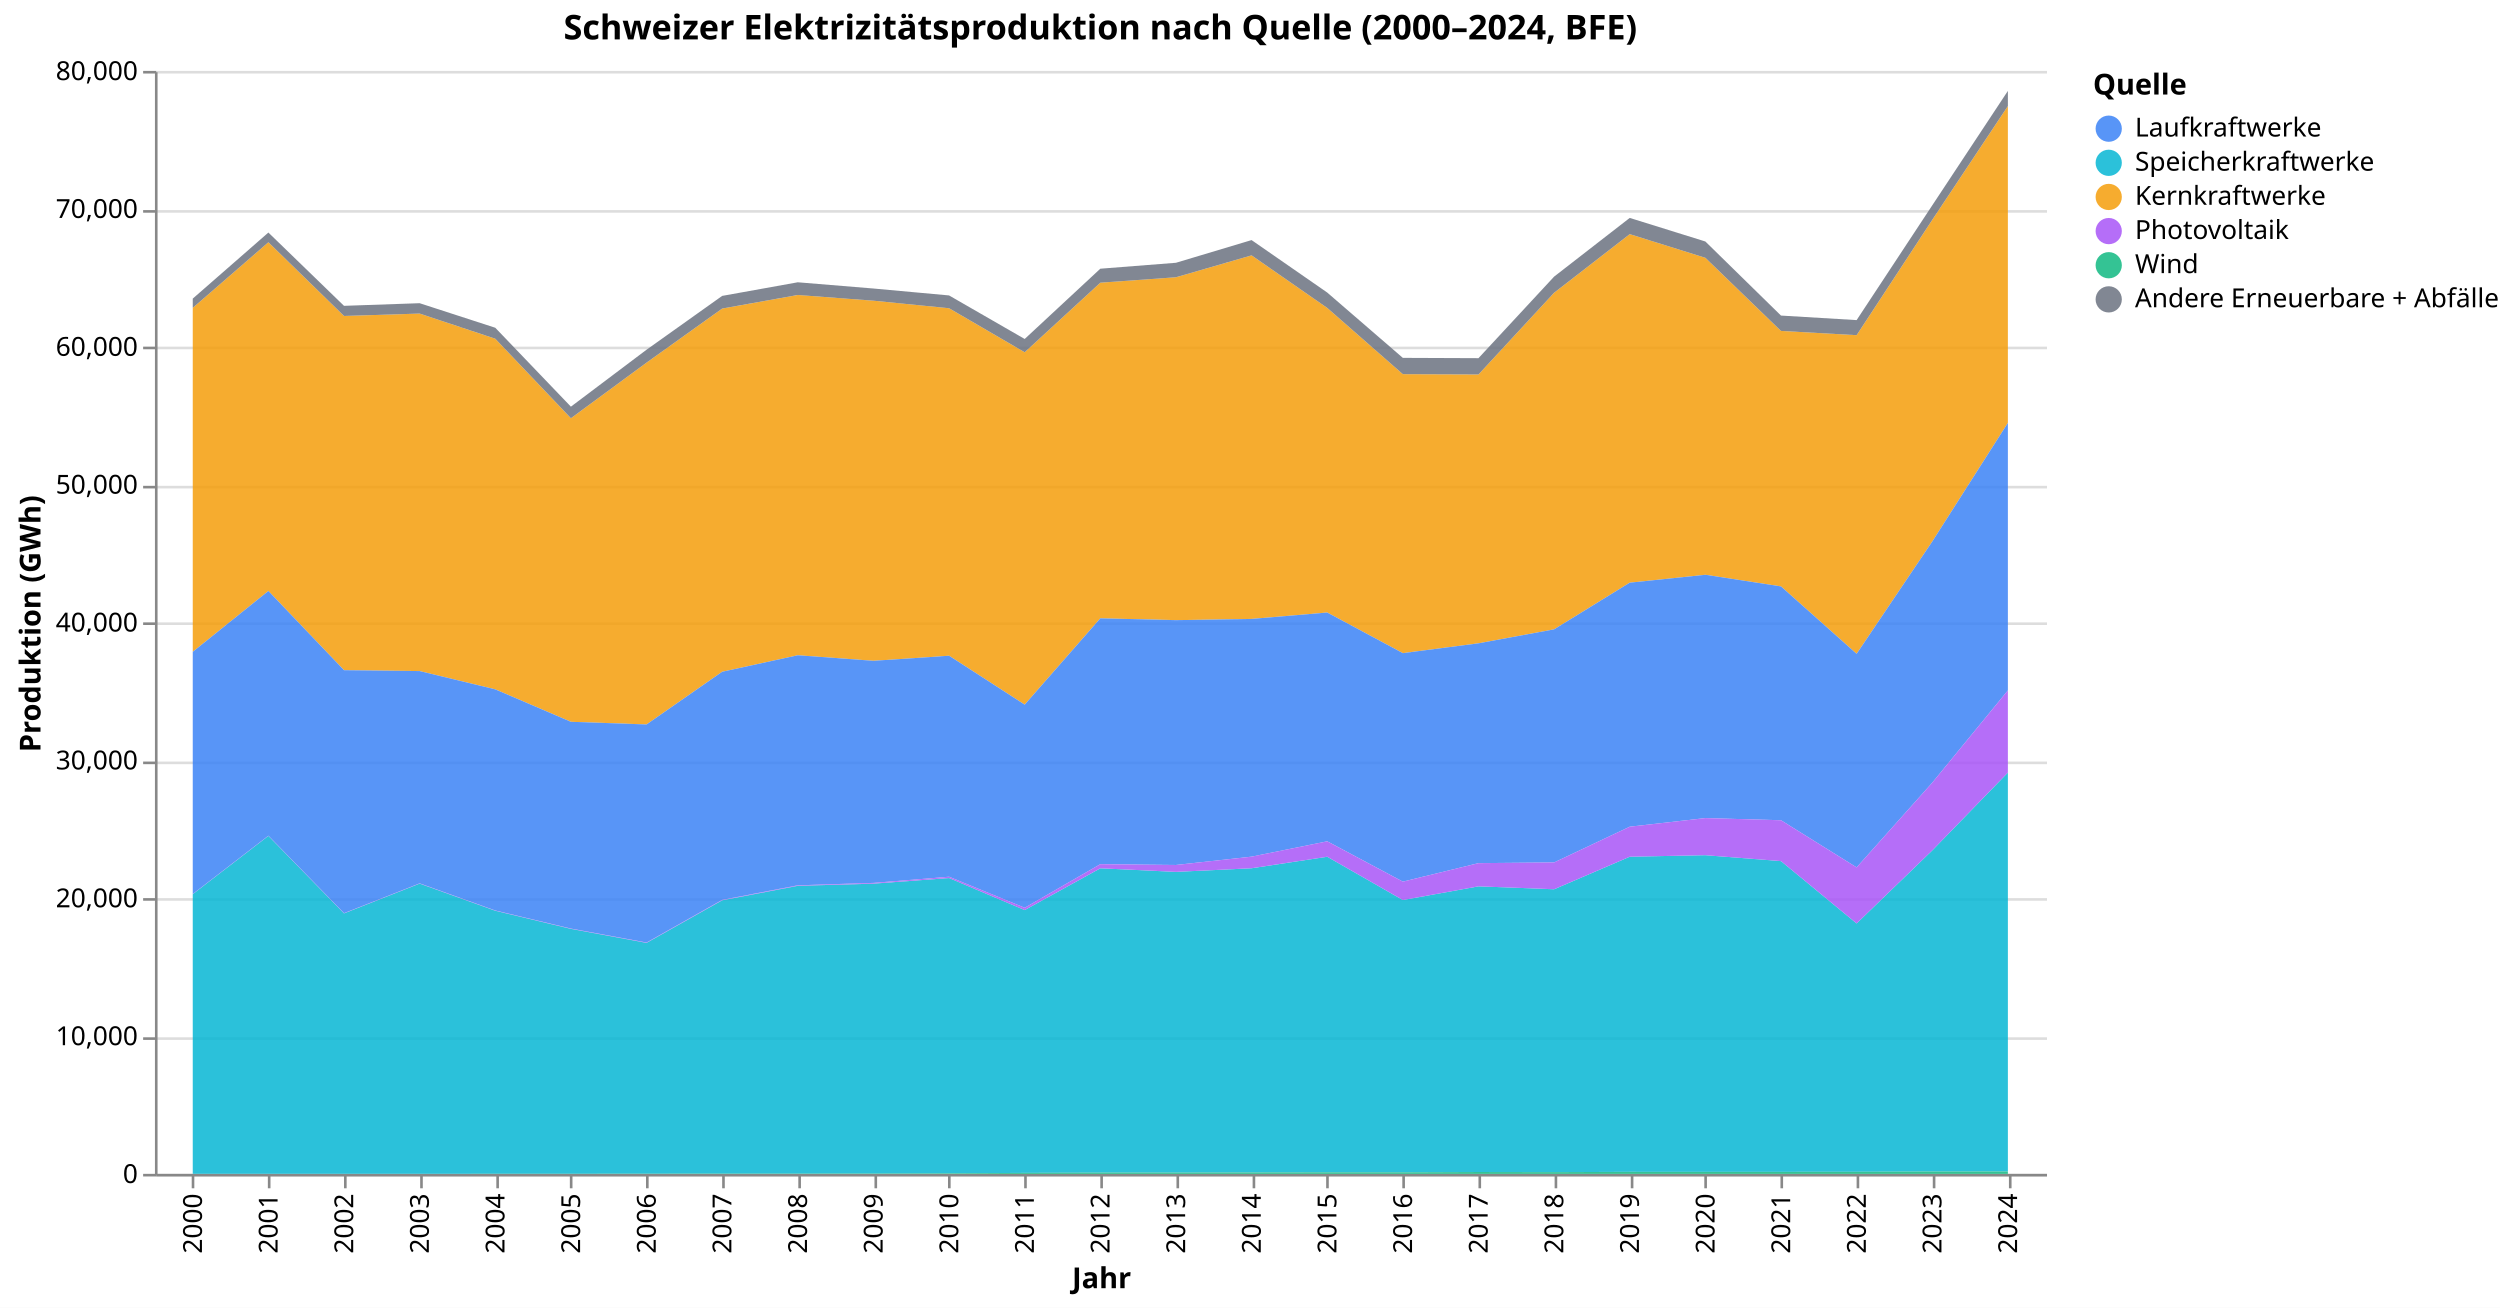
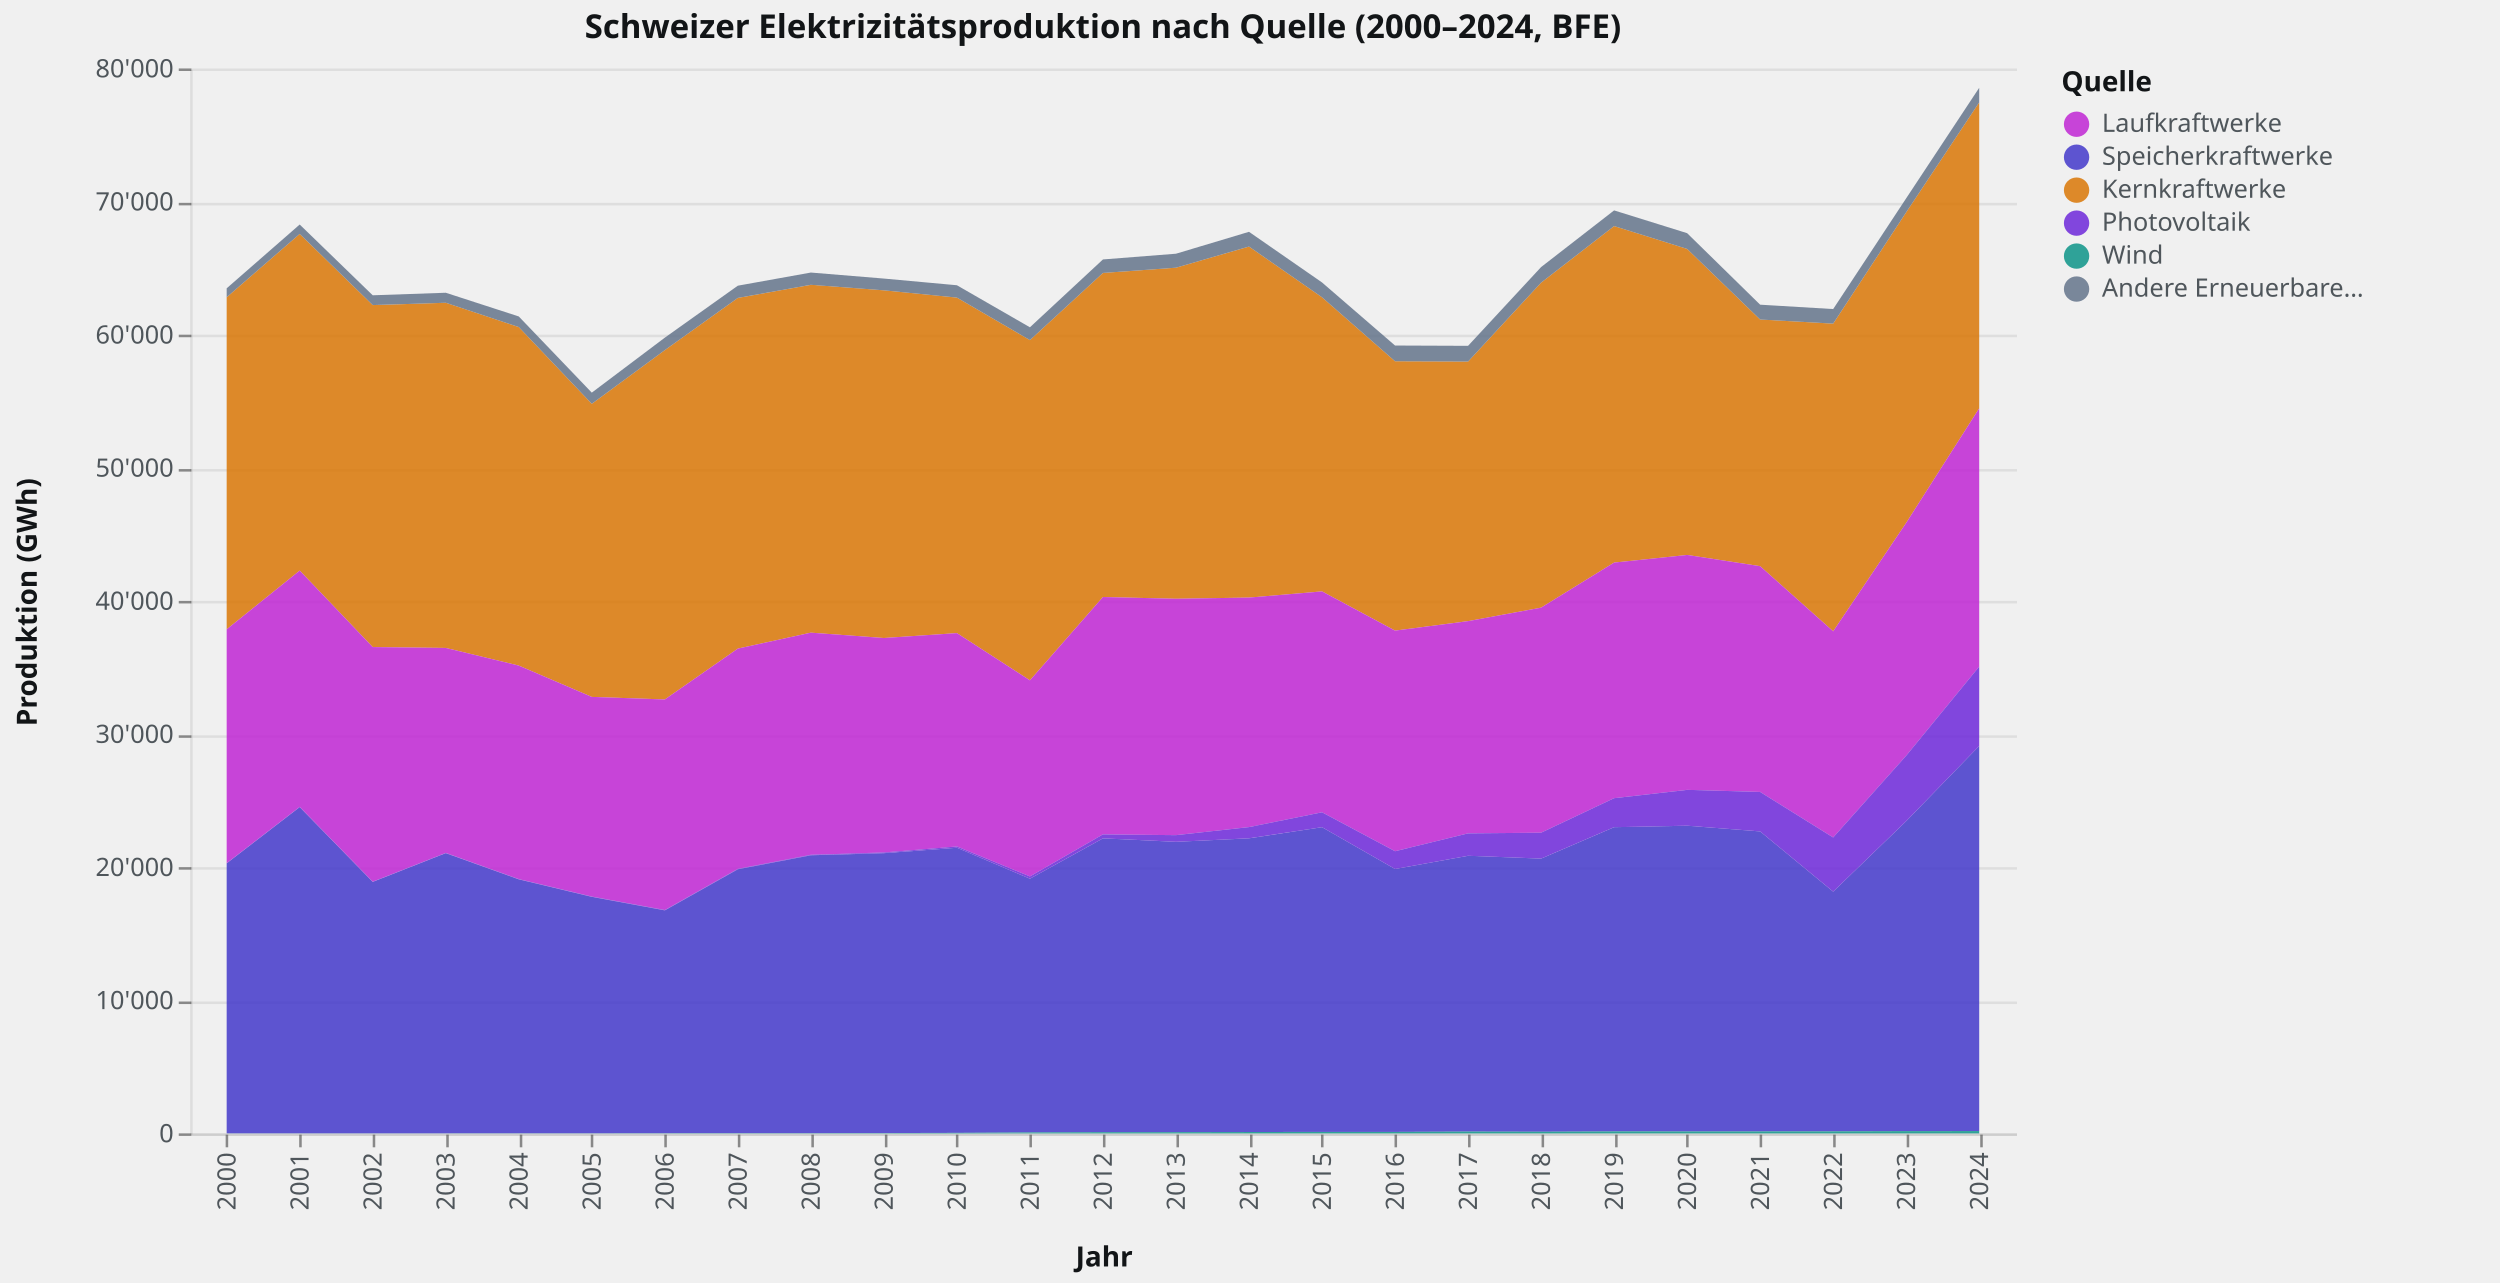
- <svg xmlns="http://www.w3.org/2000/svg" version="1.1" class="marks" width="952" height="498" viewBox="0 0 952 498">
-   <rect width="952" height="498" fill="white" />
-   <g fill="none" stroke-miterlimit="10" transform="translate(59,27)">
+ <svg xmlns="http://www.w3.org/2000/svg" version="1.1" class="marks" width="986" height="506" viewBox="0 0 986 506">
+   <g fill="none" stroke-miterlimit="10" transform="translate(75,27)">
    <g class="mark-group role-frame root" role="graphics-object" aria-roledescription="group mark container">
      <g transform="translate(0,0)">
        <path class="background" aria-hidden="true" d="M0.5,0.5h720v420h-720Z" />
        <g>
          <g class="mark-group role-axis" aria-hidden="true">
            <g transform="translate(0.5,0.5)">
              <path class="background" aria-hidden="true" d="M0,0h0v0h0Z" pointer-events="none" />
              <g>
                <g class="mark-rule role-axis-grid" pointer-events="none">
-                   <line transform="translate(0,420)" x2="720" y2="0" stroke="#ddd" stroke-width="1" opacity="1" />
-                   <line transform="translate(0,368)" x2="720" y2="0" stroke="#ddd" stroke-width="1" opacity="1" />
-                   <line transform="translate(0,315)" x2="720" y2="0" stroke="#ddd" stroke-width="1" opacity="1" />
-                   <line transform="translate(0,263)" x2="720" y2="0" stroke="#ddd" stroke-width="1" opacity="1" />
-                   <line transform="translate(0,210)" x2="720" y2="0" stroke="#ddd" stroke-width="1" opacity="1" />
-                   <line transform="translate(0,158)" x2="720" y2="0" stroke="#ddd" stroke-width="1" opacity="1" />
-                   <line transform="translate(0,105)" x2="720" y2="0" stroke="#ddd" stroke-width="1" opacity="1" />
-                   <line transform="translate(0,53)" x2="720" y2="0" stroke="#ddd" stroke-width="1" opacity="1" />
-                   <line transform="translate(0,0)" x2="720" y2="0" stroke="#ddd" stroke-width="1" opacity="1" />
+                   <line transform="translate(0,420)" x2="720" y2="0" stroke="rgba(18,21,23,0.08)" stroke-width="1" opacity="1" />
+                   <line transform="translate(0,368)" x2="720" y2="0" stroke="rgba(18,21,23,0.08)" stroke-width="1" opacity="1" />
+                   <line transform="translate(0,315)" x2="720" y2="0" stroke="rgba(18,21,23,0.08)" stroke-width="1" opacity="1" />
+                   <line transform="translate(0,263)" x2="720" y2="0" stroke="rgba(18,21,23,0.08)" stroke-width="1" opacity="1" />
+                   <line transform="translate(0,210)" x2="720" y2="0" stroke="rgba(18,21,23,0.08)" stroke-width="1" opacity="1" />
+                   <line transform="translate(0,158)" x2="720" y2="0" stroke="rgba(18,21,23,0.08)" stroke-width="1" opacity="1" />
+                   <line transform="translate(0,105)" x2="720" y2="0" stroke="rgba(18,21,23,0.08)" stroke-width="1" opacity="1" />
+                   <line transform="translate(0,53)" x2="720" y2="0" stroke="rgba(18,21,23,0.08)" stroke-width="1" opacity="1" />
+                   <line transform="translate(0,0)" x2="720" y2="0" stroke="rgba(18,21,23,0.08)" stroke-width="1" opacity="1" />
                </g>
              </g>
              <path class="foreground" aria-hidden="true" d="" pointer-events="none" display="none" />
            </g>
          </g>
          <g class="mark-group role-axis" role="graphics-symbol" aria-roledescription="axis" aria-label="X-axis titled 'Jahr' for a discrete scale with 25 values: 2000, 2001, 2002, 2003, 2004, ending with 2024">
            <g transform="translate(0.5,420.5)">
              <path class="background" aria-hidden="true" d="M0,0h0v0h0Z" pointer-events="none" />
              <g>
                <g class="mark-rule role-axis-tick" pointer-events="none">
                  <line transform="translate(14,0)" x2="0" y2="5" stroke="#888" stroke-width="1" opacity="1" />
                  <line transform="translate(43,0)" x2="0" y2="5" stroke="#888" stroke-width="1" opacity="1" />
                  <line transform="translate(72,0)" x2="0" y2="5" stroke="#888" stroke-width="1" opacity="1" />
                  <line transform="translate(101,0)" x2="0" y2="5" stroke="#888" stroke-width="1" opacity="1" />
                  <line transform="translate(130,0)" x2="0" y2="5" stroke="#888" stroke-width="1" opacity="1" />
                  <line transform="translate(158,0)" x2="0" y2="5" stroke="#888" stroke-width="1" opacity="1" />
                  <line transform="translate(187,0)" x2="0" y2="5" stroke="#888" stroke-width="1" opacity="1" />
                  <line transform="translate(216,0)" x2="0" y2="5" stroke="#888" stroke-width="1" opacity="1" />
                  <line transform="translate(245,0)" x2="0" y2="5" stroke="#888" stroke-width="1" opacity="1" />
                  <line transform="translate(274,0)" x2="0" y2="5" stroke="#888" stroke-width="1" opacity="1" />
                  <line transform="translate(302,0)" x2="0" y2="5" stroke="#888" stroke-width="1" opacity="1" />
                  <line transform="translate(331,0)" x2="0" y2="5" stroke="#888" stroke-width="1" opacity="1" />
                  <line transform="translate(360,0)" x2="0" y2="5" stroke="#888" stroke-width="1" opacity="1" />
                  <line transform="translate(389,0)" x2="0" y2="5" stroke="#888" stroke-width="1" opacity="1" />
                  <line transform="translate(418,0)" x2="0" y2="5" stroke="#888" stroke-width="1" opacity="1" />
                  <line transform="translate(446,0)" x2="0" y2="5" stroke="#888" stroke-width="1" opacity="1" />
                  <line transform="translate(475,0)" x2="0" y2="5" stroke="#888" stroke-width="1" opacity="1" />
                  <line transform="translate(504,0)" x2="0" y2="5" stroke="#888" stroke-width="1" opacity="1" />
                  <line transform="translate(533,0)" x2="0" y2="5" stroke="#888" stroke-width="1" opacity="1" />
                  <line transform="translate(562,0)" x2="0" y2="5" stroke="#888" stroke-width="1" opacity="1" />
                  <line transform="translate(590,0)" x2="0" y2="5" stroke="#888" stroke-width="1" opacity="1" />
                  <line transform="translate(619,0)" x2="0" y2="5" stroke="#888" stroke-width="1" opacity="1" />
                  <line transform="translate(648,0)" x2="0" y2="5" stroke="#888" stroke-width="1" opacity="1" />
                  <line transform="translate(677,0)" x2="0" y2="5" stroke="#888" stroke-width="1" opacity="1" />
                  <line transform="translate(706,0)" x2="0" y2="5" stroke="#888" stroke-width="1" opacity="1" />
                </g>
                <g class="mark-text role-axis-label" pointer-events="none">
-                   <text text-anchor="end" transform="translate(14.4,7) rotate(270) translate(0,3)" font-family="Switzer, system-ui, sans-serif" font-size="10px" fill="#000" opacity="1">2000</text>
-                   <text text-anchor="end" transform="translate(43.2,7) rotate(270) translate(0,3)" font-family="Switzer, system-ui, sans-serif" font-size="10px" fill="#000" opacity="1">2001</text>
-                   <text text-anchor="end" transform="translate(72,7) rotate(270) translate(0,3)" font-family="Switzer, system-ui, sans-serif" font-size="10px" fill="#000" opacity="1">2002</text>
-                   <text text-anchor="end" transform="translate(100.8,7) rotate(270) translate(0,3)" font-family="Switzer, system-ui, sans-serif" font-size="10px" fill="#000" opacity="1">2003</text>
-                   <text text-anchor="end" transform="translate(129.6,7) rotate(270) translate(0,3)" font-family="Switzer, system-ui, sans-serif" font-size="10px" fill="#000" opacity="1">2004</text>
-                   <text text-anchor="end" transform="translate(158.4,7) rotate(270) translate(0,3)" font-family="Switzer, system-ui, sans-serif" font-size="10px" fill="#000" opacity="1">2005</text>
-                   <text text-anchor="end" transform="translate(187.2,7) rotate(270) translate(0,3)" font-family="Switzer, system-ui, sans-serif" font-size="10px" fill="#000" opacity="1">2006</text>
-                   <text text-anchor="end" transform="translate(216,7) rotate(270) translate(0,3)" font-family="Switzer, system-ui, sans-serif" font-size="10px" fill="#000" opacity="1">2007</text>
-                   <text text-anchor="end" transform="translate(244.8,7) rotate(270) translate(0,3)" font-family="Switzer, system-ui, sans-serif" font-size="10px" fill="#000" opacity="1">2008</text>
-                   <text text-anchor="end" transform="translate(273.6,7) rotate(270) translate(0,3)" font-family="Switzer, system-ui, sans-serif" font-size="10px" fill="#000" opacity="1">2009</text>
-                   <text text-anchor="end" transform="translate(302.4,7) rotate(270) translate(0,3)" font-family="Switzer, system-ui, sans-serif" font-size="10px" fill="#000" opacity="1">2010</text>
-                   <text text-anchor="end" transform="translate(331.2,7) rotate(270) translate(0,3)" font-family="Switzer, system-ui, sans-serif" font-size="10px" fill="#000" opacity="1">2011</text>
-                   <text text-anchor="end" transform="translate(360,7) rotate(270) translate(0,3)" font-family="Switzer, system-ui, sans-serif" font-size="10px" fill="#000" opacity="1">2012</text>
-                   <text text-anchor="end" transform="translate(388.8,7) rotate(270) translate(0,3)" font-family="Switzer, system-ui, sans-serif" font-size="10px" fill="#000" opacity="1">2013</text>
-                   <text text-anchor="end" transform="translate(417.6,7) rotate(270) translate(0,3)" font-family="Switzer, system-ui, sans-serif" font-size="10px" fill="#000" opacity="1">2014</text>
-                   <text text-anchor="end" transform="translate(446.4,7) rotate(270) translate(0,3)" font-family="Switzer, system-ui, sans-serif" font-size="10px" fill="#000" opacity="1">2015</text>
-                   <text text-anchor="end" transform="translate(475.2,7) rotate(270) translate(0,3)" font-family="Switzer, system-ui, sans-serif" font-size="10px" fill="#000" opacity="1">2016</text>
-                   <text text-anchor="end" transform="translate(504,7) rotate(270) translate(0,3)" font-family="Switzer, system-ui, sans-serif" font-size="10px" fill="#000" opacity="1">2017</text>
-                   <text text-anchor="end" transform="translate(532.8,7) rotate(270) translate(0,3)" font-family="Switzer, system-ui, sans-serif" font-size="10px" fill="#000" opacity="1">2018</text>
-                   <text text-anchor="end" transform="translate(561.6,7) rotate(270) translate(0,3)" font-family="Switzer, system-ui, sans-serif" font-size="10px" fill="#000" opacity="1">2019</text>
-                   <text text-anchor="end" transform="translate(590.4,7) rotate(270) translate(0,3)" font-family="Switzer, system-ui, sans-serif" font-size="10px" fill="#000" opacity="1">2020</text>
-                   <text text-anchor="end" transform="translate(619.2,7) rotate(270) translate(0,3)" font-family="Switzer, system-ui, sans-serif" font-size="10px" fill="#000" opacity="1">2021</text>
-                   <text text-anchor="end" transform="translate(648,7) rotate(270) translate(0,3)" font-family="Switzer, system-ui, sans-serif" font-size="10px" fill="#000" opacity="1">2022</text>
-                   <text text-anchor="end" transform="translate(676.8,7) rotate(270) translate(0,3)" font-family="Switzer, system-ui, sans-serif" font-size="10px" fill="#000" opacity="1">2023</text>
-                   <text text-anchor="end" transform="translate(705.6,7) rotate(270) translate(0,3)" font-family="Switzer, system-ui, sans-serif" font-size="10px" fill="#000" opacity="1">2024</text>
+                   <text text-anchor="end" transform="translate(14.4,7) rotate(270) translate(0,3)" font-family="Switzer, system-ui, sans-serif" font-size="10px" fill="#4f565b" opacity="1">2000</text>
+                   <text text-anchor="end" transform="translate(43.2,7) rotate(270) translate(0,3)" font-family="Switzer, system-ui, sans-serif" font-size="10px" fill="#4f565b" opacity="1">2001</text>
+                   <text text-anchor="end" transform="translate(72,7) rotate(270) translate(0,3)" font-family="Switzer, system-ui, sans-serif" font-size="10px" fill="#4f565b" opacity="1">2002</text>
+                   <text text-anchor="end" transform="translate(100.8,7) rotate(270) translate(0,3)" font-family="Switzer, system-ui, sans-serif" font-size="10px" fill="#4f565b" opacity="1">2003</text>
+                   <text text-anchor="end" transform="translate(129.6,7) rotate(270) translate(0,3)" font-family="Switzer, system-ui, sans-serif" font-size="10px" fill="#4f565b" opacity="1">2004</text>
+                   <text text-anchor="end" transform="translate(158.4,7) rotate(270) translate(0,3)" font-family="Switzer, system-ui, sans-serif" font-size="10px" fill="#4f565b" opacity="1">2005</text>
+                   <text text-anchor="end" transform="translate(187.2,7) rotate(270) translate(0,3)" font-family="Switzer, system-ui, sans-serif" font-size="10px" fill="#4f565b" opacity="1">2006</text>
+                   <text text-anchor="end" transform="translate(216,7) rotate(270) translate(0,3)" font-family="Switzer, system-ui, sans-serif" font-size="10px" fill="#4f565b" opacity="1">2007</text>
+                   <text text-anchor="end" transform="translate(244.8,7) rotate(270) translate(0,3)" font-family="Switzer, system-ui, sans-serif" font-size="10px" fill="#4f565b" opacity="1">2008</text>
+                   <text text-anchor="end" transform="translate(273.6,7) rotate(270) translate(0,3)" font-family="Switzer, system-ui, sans-serif" font-size="10px" fill="#4f565b" opacity="1">2009</text>
+                   <text text-anchor="end" transform="translate(302.4,7) rotate(270) translate(0,3)" font-family="Switzer, system-ui, sans-serif" font-size="10px" fill="#4f565b" opacity="1">2010</text>
+                   <text text-anchor="end" transform="translate(331.2,7) rotate(270) translate(0,3)" font-family="Switzer, system-ui, sans-serif" font-size="10px" fill="#4f565b" opacity="1">2011</text>
+                   <text text-anchor="end" transform="translate(360,7) rotate(270) translate(0,3)" font-family="Switzer, system-ui, sans-serif" font-size="10px" fill="#4f565b" opacity="1">2012</text>
+                   <text text-anchor="end" transform="translate(388.8,7) rotate(270) translate(0,3)" font-family="Switzer, system-ui, sans-serif" font-size="10px" fill="#4f565b" opacity="1">2013</text>
+                   <text text-anchor="end" transform="translate(417.6,7) rotate(270) translate(0,3)" font-family="Switzer, system-ui, sans-serif" font-size="10px" fill="#4f565b" opacity="1">2014</text>
+                   <text text-anchor="end" transform="translate(446.4,7) rotate(270) translate(0,3)" font-family="Switzer, system-ui, sans-serif" font-size="10px" fill="#4f565b" opacity="1">2015</text>
+                   <text text-anchor="end" transform="translate(475.2,7) rotate(270) translate(0,3)" font-family="Switzer, system-ui, sans-serif" font-size="10px" fill="#4f565b" opacity="1">2016</text>
+                   <text text-anchor="end" transform="translate(504,7) rotate(270) translate(0,3)" font-family="Switzer, system-ui, sans-serif" font-size="10px" fill="#4f565b" opacity="1">2017</text>
+                   <text text-anchor="end" transform="translate(532.8,7) rotate(270) translate(0,3)" font-family="Switzer, system-ui, sans-serif" font-size="10px" fill="#4f565b" opacity="1">2018</text>
+                   <text text-anchor="end" transform="translate(561.6,7) rotate(270) translate(0,3)" font-family="Switzer, system-ui, sans-serif" font-size="10px" fill="#4f565b" opacity="1">2019</text>
+                   <text text-anchor="end" transform="translate(590.4,7) rotate(270) translate(0,3)" font-family="Switzer, system-ui, sans-serif" font-size="10px" fill="#4f565b" opacity="1">2020</text>
+                   <text text-anchor="end" transform="translate(619.2,7) rotate(270) translate(0,3)" font-family="Switzer, system-ui, sans-serif" font-size="10px" fill="#4f565b" opacity="1">2021</text>
+                   <text text-anchor="end" transform="translate(648,7) rotate(270) translate(0,3)" font-family="Switzer, system-ui, sans-serif" font-size="10px" fill="#4f565b" opacity="1">2022</text>
+                   <text text-anchor="end" transform="translate(676.8,7) rotate(270) translate(0,3)" font-family="Switzer, system-ui, sans-serif" font-size="10px" fill="#4f565b" opacity="1">2023</text>
+                   <text text-anchor="end" transform="translate(705.6,7) rotate(270) translate(0,3)" font-family="Switzer, system-ui, sans-serif" font-size="10px" fill="#4f565b" opacity="1">2024</text>
                </g>
                <g class="mark-rule role-axis-domain" pointer-events="none">
-                   <line transform="translate(0,0)" x2="720" y2="0" stroke="#888" stroke-width="1" opacity="1" />
+                   <line transform="translate(0,0)" x2="720" y2="0" stroke="rgba(0,0,0,0.08)" stroke-width="1" opacity="1" />
                </g>
                <g class="mark-text role-axis-title" pointer-events="none">
-                   <text text-anchor="middle" transform="translate(360,43.04)" font-family="Switzer, system-ui, sans-serif" font-size="11px" font-weight="bold" fill="#000" opacity="1">Jahr</text>
-                 </g>
-               </g>
-               <path class="foreground" aria-hidden="true" d="" pointer-events="none" display="none" />
-             </g>
-           </g>
-           <g class="mark-group role-axis" role="graphics-symbol" aria-roledescription="axis" aria-label="Y-axis titled 'Produktion (GWh)' for a linear scale with values from 0 to 80,000">
+                   <text text-anchor="middle" transform="translate(360,52)" font-family="Switzer, system-ui, sans-serif" font-size="11px" font-weight="bold" fill="#121517" opacity="1">Jahr</text>
+                 </g>
+               </g>
+               <path class="foreground" aria-hidden="true" d="" pointer-events="none" display="none" />
+             </g>
+           </g>
+           <g class="mark-group role-axis" role="graphics-symbol" aria-roledescription="axis" aria-label="Y-axis titled 'Produktion (GWh)' for a linear scale with values from 0 to 80'000">
            <g transform="translate(0.5,0.5)">
              <path class="background" aria-hidden="true" d="M0,0h0v0h0Z" pointer-events="none" />
              <g>
                <g class="mark-rule role-axis-tick" pointer-events="none">
                  <line transform="translate(0,420)" x2="-5" y2="0" stroke="#888" stroke-width="1" opacity="1" />
                  <line transform="translate(0,368)" x2="-5" y2="0" stroke="#888" stroke-width="1" opacity="1" />
                  <line transform="translate(0,315)" x2="-5" y2="0" stroke="#888" stroke-width="1" opacity="1" />
                  <line transform="translate(0,263)" x2="-5" y2="0" stroke="#888" stroke-width="1" opacity="1" />
                  <line transform="translate(0,210)" x2="-5" y2="0" stroke="#888" stroke-width="1" opacity="1" />
                  <line transform="translate(0,158)" x2="-5" y2="0" stroke="#888" stroke-width="1" opacity="1" />
                  <line transform="translate(0,105)" x2="-5" y2="0" stroke="#888" stroke-width="1" opacity="1" />
                  <line transform="translate(0,53)" x2="-5" y2="0" stroke="#888" stroke-width="1" opacity="1" />
                  <line transform="translate(0,0)" x2="-5" y2="0" stroke="#888" stroke-width="1" opacity="1" />
                </g>
                <g class="mark-text role-axis-label" pointer-events="none">
-                   <text text-anchor="end" transform="translate(-7,423)" font-family="Switzer, system-ui, sans-serif" font-size="10px" fill="#000" opacity="1">0</text>
-                   <text text-anchor="end" transform="translate(-7,370.5)" font-family="Switzer, system-ui, sans-serif" font-size="10px" fill="#000" opacity="1">10,000</text>
-                   <text text-anchor="end" transform="translate(-7,318)" font-family="Switzer, system-ui, sans-serif" font-size="10px" fill="#000" opacity="1">20,000</text>
-                   <text text-anchor="end" transform="translate(-7,265.5)" font-family="Switzer, system-ui, sans-serif" font-size="10px" fill="#000" opacity="1">30,000</text>
-                   <text text-anchor="end" transform="translate(-7,213)" font-family="Switzer, system-ui, sans-serif" font-size="10px" fill="#000" opacity="1">40,000</text>
-                   <text text-anchor="end" transform="translate(-7,160.5)" font-family="Switzer, system-ui, sans-serif" font-size="10px" fill="#000" opacity="1">50,000</text>
-                   <text text-anchor="end" transform="translate(-7,108)" font-family="Switzer, system-ui, sans-serif" font-size="10px" fill="#000" opacity="1">60,000</text>
-                   <text text-anchor="end" transform="translate(-7,55.5)" font-family="Switzer, system-ui, sans-serif" font-size="10px" fill="#000" opacity="1">70,000</text>
-                   <text text-anchor="end" transform="translate(-7,3)" font-family="Switzer, system-ui, sans-serif" font-size="10px" fill="#000" opacity="1">80,000</text>
+                   <text text-anchor="end" transform="translate(-7,423)" font-family="Switzer, system-ui, sans-serif" font-size="10px" fill="#4f565b" opacity="1">0</text>
+                   <text text-anchor="end" transform="translate(-7,370.5)" font-family="Switzer, system-ui, sans-serif" font-size="10px" fill="#4f565b" opacity="1">10'000</text>
+                   <text text-anchor="end" transform="translate(-7,318)" font-family="Switzer, system-ui, sans-serif" font-size="10px" fill="#4f565b" opacity="1">20'000</text>
+                   <text text-anchor="end" transform="translate(-7,265.5)" font-family="Switzer, system-ui, sans-serif" font-size="10px" fill="#4f565b" opacity="1">30'000</text>
+                   <text text-anchor="end" transform="translate(-7,213)" font-family="Switzer, system-ui, sans-serif" font-size="10px" fill="#4f565b" opacity="1">40'000</text>
+                   <text text-anchor="end" transform="translate(-7,160.5)" font-family="Switzer, system-ui, sans-serif" font-size="10px" fill="#4f565b" opacity="1">50'000</text>
+                   <text text-anchor="end" transform="translate(-7,108)" font-family="Switzer, system-ui, sans-serif" font-size="10px" fill="#4f565b" opacity="1">60'000</text>
+                   <text text-anchor="end" transform="translate(-7,55.5)" font-family="Switzer, system-ui, sans-serif" font-size="10px" fill="#4f565b" opacity="1">70'000</text>
+                   <text text-anchor="end" transform="translate(-7,3)" font-family="Switzer, system-ui, sans-serif" font-size="10px" fill="#4f565b" opacity="1">80'000</text>
                </g>
                <g class="mark-rule role-axis-domain" pointer-events="none">
-                   <line transform="translate(0,420)" x2="0" y2="-420" stroke="#888" stroke-width="1" opacity="1" />
+                   <line transform="translate(0,420)" x2="0" y2="-420" stroke="rgba(0,0,0,0.08)" stroke-width="1" opacity="1" />
                </g>
                <g class="mark-text role-axis-title" pointer-events="none">
-                   <text text-anchor="middle" transform="translate(-42.08,210) rotate(-90) translate(0,-2)" font-family="Switzer, system-ui, sans-serif" font-size="11px" font-weight="bold" fill="#000" opacity="1">Produktion (GWh)</text>
+                   <text text-anchor="middle" transform="translate(-59,210) rotate(-90) translate(0,-2)" font-family="Switzer, system-ui, sans-serif" font-size="11px" font-weight="bold" fill="#121517" opacity="1">Produktion (GWh)</text>
                </g>
              </g>
              <path class="foreground" aria-hidden="true" d="" pointer-events="none" display="none" />
            </g>
          </g>
          <g class="mark-group role-scope pathgroup" role="graphics-object" aria-roledescription="group mark container">
            <g transform="translate(0,0)">
              <path class="background" aria-hidden="true" d="M0,0h720v420h-720Z" />
              <g>
                <g class="mark-area role-mark marks" role="graphics-object" aria-roledescription="area mark container">
-                   <path aria-label="Jahr: 2000; Produktion (GWh): 20285; Quelle: Speicherkraftwerke" role="graphics-symbol" aria-roledescription="area mark" d="M14.4,313.488L43.2,291.302L72,320.812L100.8,309.477L129.6,319.809L158.4,326.713L187.2,332.047L216,315.83L244.8,310.317L273.6,309.493L302.4,307.351L331.2,319.557L360,303.65L388.8,305.009L417.6,303.629L446.4,299.245L475.2,315.73L504,310.522L532.8,311.63L561.6,299.239L590.4,298.657L619.2,300.914L648,324.655L676.8,296.845L705.6,267.199L705.6,419.102L676.8,419.113L648,419.213L619.2,419.239L590.4,419.239L561.6,419.234L532.8,419.36L504,419.302L475.2,419.428L446.4,419.423L417.6,419.47L388.8,419.528L360,419.538L331.2,419.633L302.4,419.806L273.6,419.879L244.8,419.9L216,419.916L187.2,419.921L158.4,419.958L129.6,419.969L100.8,419.974L72,419.974L43.2,419.979L14.4,419.984Z" fill="#06b6d4" opacity="0.85" />
-                 </g>
-               </g>
-               <path class="foreground" aria-hidden="true" d="" display="none" />
-             </g>
-             <g transform="translate(0,0)">
-               <path class="background" aria-hidden="true" d="M0,0h720v420h-720Z" />
-               <g>
-                 <g class="mark-area role-mark marks" role="graphics-object" aria-roledescription="area mark container">
-                   <path aria-label="Jahr: 2000; Produktion (GWh): 24949; Quelle: Kernkraftwerke" role="graphics-symbol" aria-roledescription="area mark" d="M14.4,90.227L43.2,65.252L72,93.319L100.8,92.405L129.6,101.992L158.4,132.258L187.2,111.09L216,90.499L244.8,85.328L273.6,87.507L302.4,90.374L331.2,107.137L360,80.651L388.8,78.577L417.6,70.24L446.4,90.248L475.2,115.479L504,115.6L532.8,84.478L561.6,62.16L590.4,71.174L619.2,99.02L648,100.637L676.8,56.716L705.6,13.377L705.6,134.038L676.8,179.219L648,221.981L619.2,196.303L590.4,191.872L561.6,194.88L532.8,212.651L504,217.969L475.2,221.713L446.4,206.246L417.6,208.682L388.8,209.15L360,208.462L331.2,241.327L302.4,222.7L273.6,224.632L244.8,222.521L216,228.806L187.2,248.871L158.4,247.863L129.6,235.51L100.8,228.543L72,228.202L43.2,198.041L14.4,221.209Z" fill="#f59e0b" opacity="0.85" />
-                 </g>
-               </g>
-               <path class="foreground" aria-hidden="true" d="" display="none" />
-             </g>
-             <g transform="translate(0,0)">
-               <path class="background" aria-hidden="true" d="M0,0h720v420h-720Z" />
-               <g>
-                 <g class="mark-area role-mark marks" role="graphics-object" aria-roledescription="area mark container">
-                   <path aria-label="Jahr: 2000; Produktion (GWh): 17566; Quelle: Laufkraftwerke" role="graphics-symbol" aria-roledescription="area mark" d="M14.4,221.209L43.2,198.04L72,228.202L100.8,228.543L129.6,235.51L158.4,247.863L187.2,248.871L216,228.806L244.8,222.521L273.6,224.632L302.4,222.7L331.2,241.327L360,208.462L388.8,209.15L417.6,208.682L446.4,206.246L475.2,221.713L504,217.969L532.8,212.651L561.6,194.88L590.4,191.872L619.2,196.303L648,221.981L676.8,179.219L705.6,134.038L705.6,235.903L676.8,271.047L648,303.303L619.2,285.353L590.4,284.524L561.6,287.805L532.8,301.418L504,301.686L475.2,308.726L446.4,293.37L417.6,299.208L388.8,302.384L360,302.08L331.2,318.675L302.4,306.857L273.6,309.209L244.8,310.123L216,315.677L187.2,331.921L158.4,326.603L129.6,319.715L100.8,309.383L72,320.733L43.2,291.233L14.4,313.43Z" fill="#3b82f6" opacity="0.85" />
-                 </g>
-               </g>
-               <path class="foreground" aria-hidden="true" d="" display="none" />
-             </g>
-             <g transform="translate(0,0)">
-               <path class="background" aria-hidden="true" d="M0,0h720v420h-720Z" />
-               <g>
-                 <g class="mark-area role-mark marks" role="graphics-object" aria-roledescription="area mark container">
-                   <path aria-label="Jahr: 2000; Produktion (GWh): 11; Quelle: Photovoltaik" role="graphics-symbol" aria-roledescription="area mark" d="M14.4,313.43L43.2,291.233L72,320.733L100.8,309.383L129.6,319.715L158.4,326.603L187.2,331.921L216,315.677L244.8,310.123L273.6,309.209L302.4,306.857L331.2,318.675L360,302.08L388.8,302.384L417.6,299.208L446.4,293.37L475.2,308.726L504,301.686L532.8,301.418L561.6,287.805L590.4,284.524L619.2,285.353L648,303.303L676.8,271.047L705.6,235.903L705.6,267.199L676.8,296.845L648,324.655L619.2,300.914L590.4,298.657L561.6,299.239L532.8,311.63L504,310.522L475.2,315.73L446.4,299.245L417.6,303.629L388.8,305.009L360,303.65L331.2,319.557L302.4,307.351L273.6,309.493L244.8,310.317L216,315.83L187.2,332.047L158.4,326.713L129.6,319.809L100.8,309.477L72,320.812L43.2,291.302L14.4,313.488Z" fill="#a855f7" opacity="0.85" />
-                 </g>
-               </g>
-               <path class="foreground" aria-hidden="true" d="" display="none" />
-             </g>
-             <g transform="translate(0,0)">
-               <path class="background" aria-hidden="true" d="M0,0h720v420h-720Z" />
-               <g>
-                 <g class="mark-area role-mark marks" role="graphics-object" aria-roledescription="area mark container">
-                   <path aria-label="Jahr: 2000; Produktion (GWh): 670; Quelle: Andere Erneuerbare + Abfälle" role="graphics-symbol" aria-roledescription="area mark" d="M14.4,86.709L43.2,61.551L72,89.46L100.8,88.457L129.6,97.808L158.4,127.858L187.2,106.171L216,85.675L244.8,80.493L273.6,82.866L302.4,85.501L331.2,102.081L360,75.322L388.8,73.064L417.6,64.423L446.4,84.394L475.2,109.274L504,109.394L532.8,78.341L561.6,55.981L590.4,64.958L619.2,93.167L648,94.894L676.8,51.198L705.6,7.618L705.6,13.377L676.8,56.716L648,100.637L619.2,99.02L590.4,71.174L561.6,62.16L532.8,84.478L504,115.6L475.2,115.479L446.4,90.248L417.6,70.24L388.8,78.577L360,80.651L331.2,107.137L302.4,90.374L273.6,87.507L244.8,85.328L216,90.499L187.2,111.09L158.4,132.258L129.6,101.992L100.8,92.405L72,93.319L43.2,65.252L14.4,90.227Z" fill="#6b7280" opacity="0.85" />
-                 </g>
-               </g>
-               <path class="foreground" aria-hidden="true" d="" display="none" />
-             </g>
-             <g transform="translate(0,0)">
-               <path class="background" aria-hidden="true" d="M0,0h720v420h-720Z" />
-               <g>
-                 <g class="mark-area role-mark marks" role="graphics-object" aria-roledescription="area mark container">
-                   <path aria-label="Jahr: 2000; Produktion (GWh): 3; Quelle: Wind" role="graphics-symbol" aria-roledescription="area mark" d="M14.4,419.984L43.2,419.979L72,419.974L100.8,419.974L129.6,419.969L158.4,419.958L187.2,419.921L216,419.916L244.8,419.9L273.6,419.879L302.4,419.806L331.2,419.633L360,419.538L388.8,419.528L417.6,419.47L446.4,419.423L475.2,419.428L504,419.302L532.8,419.36L561.6,419.234L590.4,419.239L619.2,419.239L648,419.213L676.8,419.113L705.6,419.102L705.6,420L676.8,420L648,420L619.2,420L590.4,420L561.6,420L532.8,420L504,420L475.2,420L446.4,420L417.6,420L388.8,420L360,420L331.2,420L302.4,420L273.6,420L244.8,420L216,420L187.2,420L158.4,420L129.6,420L100.8,420L72,420L43.2,420L14.4,420Z" fill="#10b981" opacity="0.85" />
+                   <path aria-label="Jahr: 2000; Produktion (GWh): 20285; Quelle: Speicherkraftwerke" role="graphics-symbol" aria-roledescription="area mark" d="M14.4,313.488L43.2,291.302L72,320.812L100.8,309.477L129.6,319.809L158.4,326.713L187.2,332.047L216,315.83L244.8,310.317L273.6,309.493L302.4,307.351L331.2,319.557L360,303.65L388.8,305.009L417.6,303.629L446.4,299.245L475.2,315.73L504,310.522L532.8,311.63L561.6,299.239L590.4,298.657L619.2,300.914L648,324.655L676.8,296.845L705.6,267.199L705.6,419.102L676.8,419.113L648,419.213L619.2,419.239L590.4,419.239L561.6,419.234L532.8,419.36L504,419.302L475.2,419.428L446.4,419.423L417.6,419.47L388.8,419.528L360,419.538L331.2,419.633L302.4,419.806L273.6,419.879L244.8,419.9L216,419.916L187.2,419.921L158.4,419.958L129.6,419.969L100.8,419.974L72,419.974L43.2,419.979L14.4,419.984Z" fill="#4338ca" opacity="0.85" />
+                 </g>
+               </g>
+               <path class="foreground" aria-hidden="true" d="" display="none" />
+             </g>
+             <g transform="translate(0,0)">
+               <path class="background" aria-hidden="true" d="M0,0h720v420h-720Z" />
+               <g>
+                 <g class="mark-area role-mark marks" role="graphics-object" aria-roledescription="area mark container">
+                   <path aria-label="Jahr: 2000; Produktion (GWh): 24949; Quelle: Kernkraftwerke" role="graphics-symbol" aria-roledescription="area mark" d="M14.4,90.227L43.2,65.252L72,93.319L100.8,92.405L129.6,101.992L158.4,132.258L187.2,111.09L216,90.499L244.8,85.328L273.6,87.507L302.4,90.374L331.2,107.137L360,80.651L388.8,78.577L417.6,70.24L446.4,90.248L475.2,115.479L504,115.6L532.8,84.478L561.6,62.16L590.4,71.174L619.2,99.02L648,100.637L676.8,56.716L705.6,13.377L705.6,134.038L676.8,179.219L648,221.981L619.2,196.303L590.4,191.872L561.6,194.88L532.8,212.651L504,217.969L475.2,221.713L446.4,206.246L417.6,208.682L388.8,209.15L360,208.462L331.2,241.327L302.4,222.7L273.6,224.632L244.8,222.521L216,228.806L187.2,248.871L158.4,247.863L129.6,235.51L100.8,228.543L72,228.202L43.2,198.041L14.4,221.209Z" fill="#d97706" opacity="0.85" />
+                 </g>
+               </g>
+               <path class="foreground" aria-hidden="true" d="" display="none" />
+             </g>
+             <g transform="translate(0,0)">
+               <path class="background" aria-hidden="true" d="M0,0h720v420h-720Z" />
+               <g>
+                 <g class="mark-area role-mark marks" role="graphics-object" aria-roledescription="area mark container">
+                   <path aria-label="Jahr: 2000; Produktion (GWh): 17566; Quelle: Laufkraftwerke" role="graphics-symbol" aria-roledescription="area mark" d="M14.4,221.209L43.2,198.04L72,228.202L100.8,228.543L129.6,235.51L158.4,247.863L187.2,248.871L216,228.806L244.8,222.521L273.6,224.632L302.4,222.7L331.2,241.327L360,208.462L388.8,209.15L417.6,208.682L446.4,206.246L475.2,221.713L504,217.969L532.8,212.651L561.6,194.88L590.4,191.872L619.2,196.303L648,221.981L676.8,179.219L705.6,134.038L705.6,235.903L676.8,271.047L648,303.303L619.2,285.353L590.4,284.524L561.6,287.805L532.8,301.418L504,301.686L475.2,308.726L446.4,293.37L417.6,299.208L388.8,302.384L360,302.08L331.2,318.675L302.4,306.857L273.6,309.209L244.8,310.123L216,315.677L187.2,331.921L158.4,326.603L129.6,319.715L100.8,309.383L72,320.733L43.2,291.233L14.4,313.43Z" fill="#c026d3" opacity="0.85" />
+                 </g>
+               </g>
+               <path class="foreground" aria-hidden="true" d="" display="none" />
+             </g>
+             <g transform="translate(0,0)">
+               <path class="background" aria-hidden="true" d="M0,0h720v420h-720Z" />
+               <g>
+                 <g class="mark-area role-mark marks" role="graphics-object" aria-roledescription="area mark container">
+                   <path aria-label="Jahr: 2000; Produktion (GWh): 11; Quelle: Photovoltaik" role="graphics-symbol" aria-roledescription="area mark" d="M14.4,313.43L43.2,291.233L72,320.733L100.8,309.383L129.6,319.715L158.4,326.603L187.2,331.921L216,315.677L244.8,310.123L273.6,309.209L302.4,306.857L331.2,318.675L360,302.08L388.8,302.384L417.6,299.208L446.4,293.37L475.2,308.726L504,301.686L532.8,301.418L561.6,287.805L590.4,284.524L619.2,285.353L648,303.303L676.8,271.047L705.6,235.903L705.6,267.199L676.8,296.845L648,324.655L619.2,300.914L590.4,298.657L561.6,299.239L532.8,311.63L504,310.522L475.2,315.73L446.4,299.245L417.6,303.629L388.8,305.009L360,303.65L331.2,319.557L302.4,307.351L273.6,309.493L244.8,310.317L216,315.83L187.2,332.047L158.4,326.713L129.6,319.809L100.8,309.477L72,320.812L43.2,291.302L14.4,313.488Z" fill="#6d28d9" opacity="0.85" />
+                 </g>
+               </g>
+               <path class="foreground" aria-hidden="true" d="" display="none" />
+             </g>
+             <g transform="translate(0,0)">
+               <path class="background" aria-hidden="true" d="M0,0h720v420h-720Z" />
+               <g>
+                 <g class="mark-area role-mark marks" role="graphics-object" aria-roledescription="area mark container">
+                   <path aria-label="Jahr: 2000; Produktion (GWh): 670; Quelle: Andere Erneuerbare + Abfälle" role="graphics-symbol" aria-roledescription="area mark" d="M14.4,86.709L43.2,61.551L72,89.46L100.8,88.457L129.6,97.808L158.4,127.858L187.2,106.171L216,85.675L244.8,80.493L273.6,82.866L302.4,85.501L331.2,102.081L360,75.322L388.8,73.064L417.6,64.423L446.4,84.394L475.2,109.274L504,109.394L532.8,78.341L561.6,55.981L590.4,64.958L619.2,93.167L648,94.894L676.8,51.198L705.6,7.618L705.6,13.377L676.8,56.716L648,100.637L619.2,99.02L590.4,71.174L561.6,62.16L532.8,84.478L504,115.6L475.2,115.479L446.4,90.248L417.6,70.24L388.8,78.577L360,80.651L331.2,107.137L302.4,90.374L273.6,87.507L244.8,85.328L216,90.499L187.2,111.09L158.4,132.258L129.6,101.992L100.8,92.405L72,93.319L43.2,65.252L14.4,90.227Z" fill="#64748b" opacity="0.85" />
+                 </g>
+               </g>
+               <path class="foreground" aria-hidden="true" d="" display="none" />
+             </g>
+             <g transform="translate(0,0)">
+               <path class="background" aria-hidden="true" d="M0,0h720v420h-720Z" />
+               <g>
+                 <g class="mark-area role-mark marks" role="graphics-object" aria-roledescription="area mark container">
+                   <path aria-label="Jahr: 2000; Produktion (GWh): 3; Quelle: Wind" role="graphics-symbol" aria-roledescription="area mark" d="M14.4,419.984L43.2,419.979L72,419.974L100.8,419.974L129.6,419.969L158.4,419.958L187.2,419.921L216,419.916L244.8,419.9L273.6,419.879L302.4,419.806L331.2,419.633L360,419.538L388.8,419.528L417.6,419.47L446.4,419.423L475.2,419.428L504,419.302L532.8,419.36L561.6,419.234L590.4,419.239L619.2,419.239L648,419.213L676.8,419.113L705.6,419.102L705.6,420L676.8,420L648,420L619.2,420L590.4,420L561.6,420L532.8,420L504,420L475.2,420L446.4,420L417.6,420L388.8,420L360,420L331.2,420L302.4,420L273.6,420L244.8,420L216,420L187.2,420L158.4,420L129.6,420L100.8,420L72,420L43.2,420L14.4,420Z" fill="#0d9488" opacity="0.85" />
                </g>
              </g>
              <path class="foreground" aria-hidden="true" d="" display="none" />
            </g>
          </g>
          <g class="mark-group role-legend" role="graphics-symbol" aria-roledescription="legend" aria-label="Symbol legend titled 'Quelle' for fill color with 6 values: Laufkraftwerke, Speicherkraftwerke, Kernkraftwerke, Photovoltaik, Wind, Andere Erneuerbare + Abfälle">
            <g transform="translate(738,0)">
-               <path class="background" aria-hidden="true" d="M0,0h150v92h-150Z" pointer-events="none" />
+               <path class="background" aria-hidden="true" d="M0,0h168v92h-168Z" pointer-events="none" />
              <g>
                <g class="mark-group role-legend-entry">
                  <g transform="translate(0,16)">
                    <path class="background" aria-hidden="true" d="M0,0h0v0h0Z" pointer-events="none" />
                    <g>
                      <g class="mark-group role-scope" role="graphics-object" aria-roledescription="group mark container">
                        <g transform="translate(0,0)">
-                           <path class="background" aria-hidden="true" d="M0,0h149.05v11h-149.05Z" pointer-events="none" opacity="1" />
-                           <g>
-                             <g class="mark-symbol role-legend-symbol" pointer-events="none">
-                               <path transform="translate(6,6)" d="M5,0A5,5,0,1,1,-5,0A5,5,0,1,1,5,0" fill="#3b82f6" stroke-width="1.5" opacity="0.85" />
-                             </g>
-                             <g class="mark-text role-legend-label" pointer-events="none">
-                               <text text-anchor="start" transform="translate(16,9)" font-family="Switzer, system-ui, sans-serif" font-size="10px" fill="#000" opacity="1">Laufkraftwerke</text>
+                           <path class="background" aria-hidden="true" d="M0,0h168v11h-168Z" pointer-events="none" opacity="1" />
+                           <g>
+                             <g class="mark-symbol role-legend-symbol" pointer-events="none">
+                               <path transform="translate(6,6)" d="M5,0A5,5,0,1,1,-5,0A5,5,0,1,1,5,0" fill="#c026d3" stroke-width="1.5" opacity="0.85" />
+                             </g>
+                             <g class="mark-text role-legend-label" pointer-events="none">
+                               <text text-anchor="start" transform="translate(16,9)" font-family="Switzer, system-ui, sans-serif" font-size="10px" fill="#4f565b" opacity="1">Laufkraftwerke</text>
                            </g>
                          </g>
                          <path class="foreground" aria-hidden="true" d="" pointer-events="none" display="none" />
                        </g>
                        <g transform="translate(0,13)">
-                           <path class="background" aria-hidden="true" d="M0,0h149.05v11h-149.05Z" pointer-events="none" opacity="1" />
-                           <g>
-                             <g class="mark-symbol role-legend-symbol" pointer-events="none">
-                               <path transform="translate(6,6)" d="M5,0A5,5,0,1,1,-5,0A5,5,0,1,1,5,0" fill="#06b6d4" stroke-width="1.5" opacity="0.85" />
-                             </g>
-                             <g class="mark-text role-legend-label" pointer-events="none">
-                               <text text-anchor="start" transform="translate(16,9)" font-family="Switzer, system-ui, sans-serif" font-size="10px" fill="#000" opacity="1">Speicherkraftwerke</text>
+                           <path class="background" aria-hidden="true" d="M0,0h168v11h-168Z" pointer-events="none" opacity="1" />
+                           <g>
+                             <g class="mark-symbol role-legend-symbol" pointer-events="none">
+                               <path transform="translate(6,6)" d="M5,0A5,5,0,1,1,-5,0A5,5,0,1,1,5,0" fill="#4338ca" stroke-width="1.5" opacity="0.85" />
+                             </g>
+                             <g class="mark-text role-legend-label" pointer-events="none">
+                               <text text-anchor="start" transform="translate(16,9)" font-family="Switzer, system-ui, sans-serif" font-size="10px" fill="#4f565b" opacity="1">Speicherkraftwerke</text>
                            </g>
                          </g>
                          <path class="foreground" aria-hidden="true" d="" pointer-events="none" display="none" />
                        </g>
                        <g transform="translate(0,26)">
-                           <path class="background" aria-hidden="true" d="M0,0h149.05v11h-149.05Z" pointer-events="none" opacity="1" />
-                           <g>
-                             <g class="mark-symbol role-legend-symbol" pointer-events="none">
-                               <path transform="translate(6,6)" d="M5,0A5,5,0,1,1,-5,0A5,5,0,1,1,5,0" fill="#f59e0b" stroke-width="1.5" opacity="0.85" />
-                             </g>
-                             <g class="mark-text role-legend-label" pointer-events="none">
-                               <text text-anchor="start" transform="translate(16,9)" font-family="Switzer, system-ui, sans-serif" font-size="10px" fill="#000" opacity="1">Kernkraftwerke</text>
+                           <path class="background" aria-hidden="true" d="M0,0h168v11h-168Z" pointer-events="none" opacity="1" />
+                           <g>
+                             <g class="mark-symbol role-legend-symbol" pointer-events="none">
+                               <path transform="translate(6,6)" d="M5,0A5,5,0,1,1,-5,0A5,5,0,1,1,5,0" fill="#d97706" stroke-width="1.5" opacity="0.85" />
+                             </g>
+                             <g class="mark-text role-legend-label" pointer-events="none">
+                               <text text-anchor="start" transform="translate(16,9)" font-family="Switzer, system-ui, sans-serif" font-size="10px" fill="#4f565b" opacity="1">Kernkraftwerke</text>
                            </g>
                          </g>
                          <path class="foreground" aria-hidden="true" d="" pointer-events="none" display="none" />
                        </g>
                        <g transform="translate(0,39)">
-                           <path class="background" aria-hidden="true" d="M0,0h149.05v11h-149.05Z" pointer-events="none" opacity="1" />
-                           <g>
-                             <g class="mark-symbol role-legend-symbol" pointer-events="none">
-                               <path transform="translate(6,6)" d="M5,0A5,5,0,1,1,-5,0A5,5,0,1,1,5,0" fill="#a855f7" stroke-width="1.5" opacity="0.85" />
-                             </g>
-                             <g class="mark-text role-legend-label" pointer-events="none">
-                               <text text-anchor="start" transform="translate(16,9)" font-family="Switzer, system-ui, sans-serif" font-size="10px" fill="#000" opacity="1">Photovoltaik</text>
+                           <path class="background" aria-hidden="true" d="M0,0h168v11h-168Z" pointer-events="none" opacity="1" />
+                           <g>
+                             <g class="mark-symbol role-legend-symbol" pointer-events="none">
+                               <path transform="translate(6,6)" d="M5,0A5,5,0,1,1,-5,0A5,5,0,1,1,5,0" fill="#6d28d9" stroke-width="1.5" opacity="0.85" />
+                             </g>
+                             <g class="mark-text role-legend-label" pointer-events="none">
+                               <text text-anchor="start" transform="translate(16,9)" font-family="Switzer, system-ui, sans-serif" font-size="10px" fill="#4f565b" opacity="1">Photovoltaik</text>
                            </g>
                          </g>
                          <path class="foreground" aria-hidden="true" d="" pointer-events="none" display="none" />
                        </g>
                        <g transform="translate(0,52)">
-                           <path class="background" aria-hidden="true" d="M0,0h149.05v11h-149.05Z" pointer-events="none" opacity="1" />
-                           <g>
-                             <g class="mark-symbol role-legend-symbol" pointer-events="none">
-                               <path transform="translate(6,6)" d="M5,0A5,5,0,1,1,-5,0A5,5,0,1,1,5,0" fill="#10b981" stroke-width="1.5" opacity="0.85" />
-                             </g>
-                             <g class="mark-text role-legend-label" pointer-events="none">
-                               <text text-anchor="start" transform="translate(16,9)" font-family="Switzer, system-ui, sans-serif" font-size="10px" fill="#000" opacity="1">Wind</text>
+                           <path class="background" aria-hidden="true" d="M0,0h168v11h-168Z" pointer-events="none" opacity="1" />
+                           <g>
+                             <g class="mark-symbol role-legend-symbol" pointer-events="none">
+                               <path transform="translate(6,6)" d="M5,0A5,5,0,1,1,-5,0A5,5,0,1,1,5,0" fill="#0d9488" stroke-width="1.5" opacity="0.85" />
+                             </g>
+                             <g class="mark-text role-legend-label" pointer-events="none">
+                               <text text-anchor="start" transform="translate(16,9)" font-family="Switzer, system-ui, sans-serif" font-size="10px" fill="#4f565b" opacity="1">Wind</text>
                            </g>
                          </g>
                          <path class="foreground" aria-hidden="true" d="" pointer-events="none" display="none" />
                        </g>
                        <g transform="translate(0,65)">
-                           <path class="background" aria-hidden="true" d="M0,0h149.05v11h-149.05Z" pointer-events="none" opacity="1" />
-                           <g>
-                             <g class="mark-symbol role-legend-symbol" pointer-events="none">
-                               <path transform="translate(6,6)" d="M5,0A5,5,0,1,1,-5,0A5,5,0,1,1,5,0" fill="#6b7280" stroke-width="1.5" opacity="0.85" />
-                             </g>
-                             <g class="mark-text role-legend-label" pointer-events="none">
-                               <text text-anchor="start" transform="translate(16,9)" font-family="Switzer, system-ui, sans-serif" font-size="10px" fill="#000" opacity="1">Andere Erneuerbare + Abfälle</text>
+                           <path class="background" aria-hidden="true" d="M0,0h168v11h-168Z" pointer-events="none" opacity="1" />
+                           <g>
+                             <g class="mark-symbol role-legend-symbol" pointer-events="none">
+                               <path transform="translate(6,6)" d="M5,0A5,5,0,1,1,-5,0A5,5,0,1,1,5,0" fill="#64748b" stroke-width="1.5" opacity="0.85" />
+                             </g>
+                             <g class="mark-text role-legend-label" pointer-events="none">
+                               <text text-anchor="start" transform="translate(16,9)" font-family="Switzer, system-ui, sans-serif" font-size="10px" fill="#4f565b" opacity="1">Andere Erneuerbare…</text>
                            </g>
                          </g>
                          <path class="foreground" aria-hidden="true" d="" pointer-events="none" display="none" />
                        </g>
                      </g>
                    </g>
                    <path class="foreground" aria-hidden="true" d="" pointer-events="none" display="none" />
                  </g>
                </g>
                <g class="mark-text role-legend-title" pointer-events="none">
-                   <text text-anchor="start" transform="translate(0,9)" font-family="Switzer, system-ui, sans-serif" font-size="11px" font-weight="bold" fill="#000" opacity="1">Quelle</text>
+                   <text text-anchor="start" transform="translate(0,9)" font-family="Switzer, system-ui, sans-serif" font-size="11px" font-weight="bold" fill="#121517" opacity="1">Quelle</text>
                </g>
              </g>
              <path class="foreground" aria-hidden="true" d="" pointer-events="none" display="none" />
            </g>
          </g>
          <g class="mark-group role-title">
            <g transform="translate(360,-22)">
              <path class="background" aria-hidden="true" d="M0,0h0v0h0Z" pointer-events="none" />
              <g>
                <g class="mark-text role-title-text" role="graphics-symbol" aria-roledescription="title" aria-label="Title text 'Schweizer Elektrizitätsproduktion nach Quelle (2000–2024, BFE)'" pointer-events="none">
-                   <text text-anchor="middle" transform="translate(0,10)" font-family="Switzer, system-ui, sans-serif" font-size="13px" font-weight="bold" fill="#000" opacity="1">Schweizer Elektrizitätsproduktion nach Quelle (2000–2024, BFE)</text>
+                   <text text-anchor="middle" transform="translate(0,10)" font-family="Switzer, system-ui, sans-serif" font-size="13px" font-weight="bold" fill="#121517" opacity="1">Schweizer Elektrizitätsproduktion nach Quelle (2000–2024, BFE)</text>
                </g>
              </g>
              <path class="foreground" aria-hidden="true" d="" pointer-events="none" display="none" />
            </g>
          </g>
        </g>
        <path class="foreground" aria-hidden="true" d="" display="none" />
      </g>
    </g>
  </g>
</svg>
